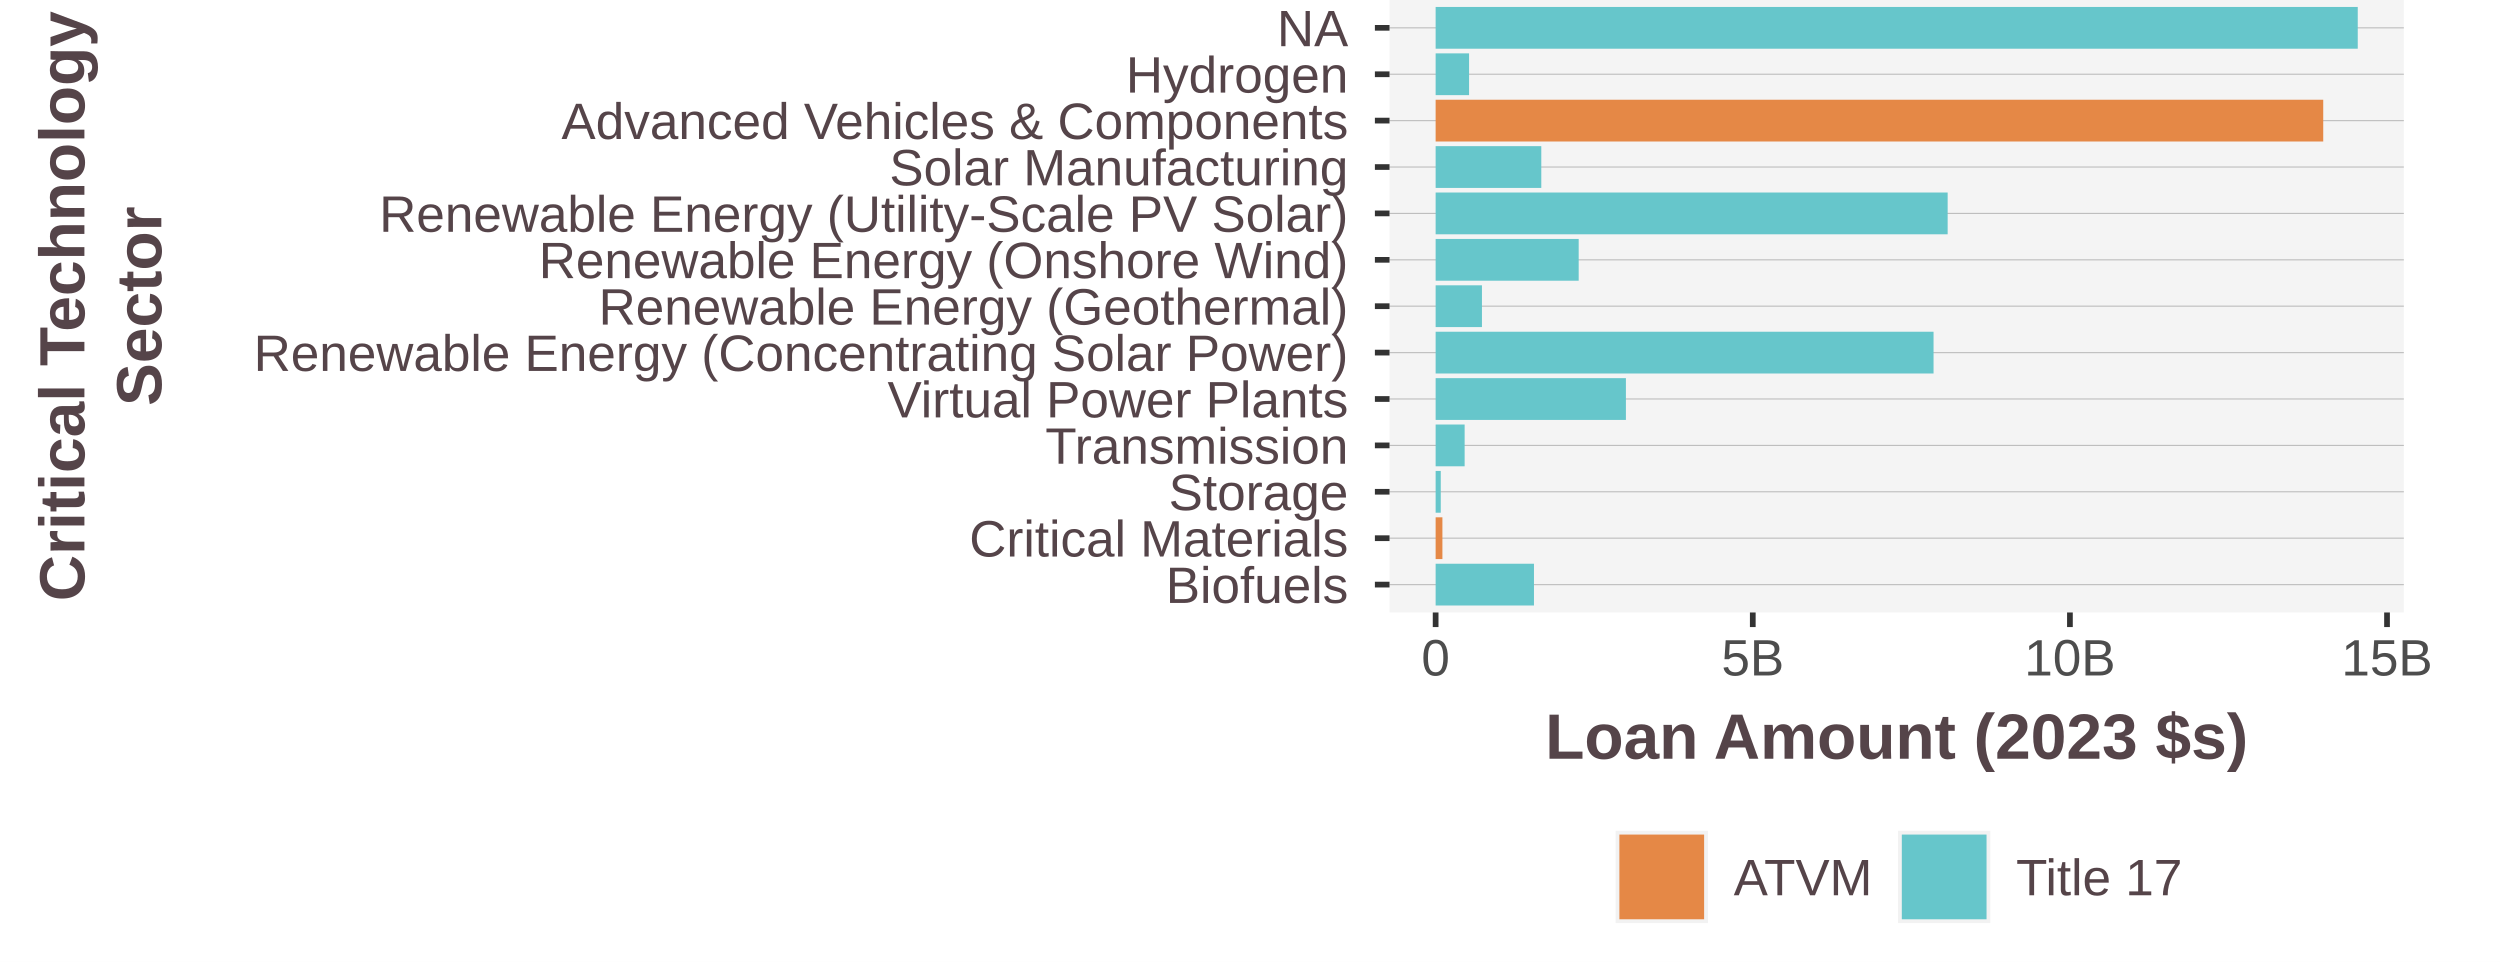
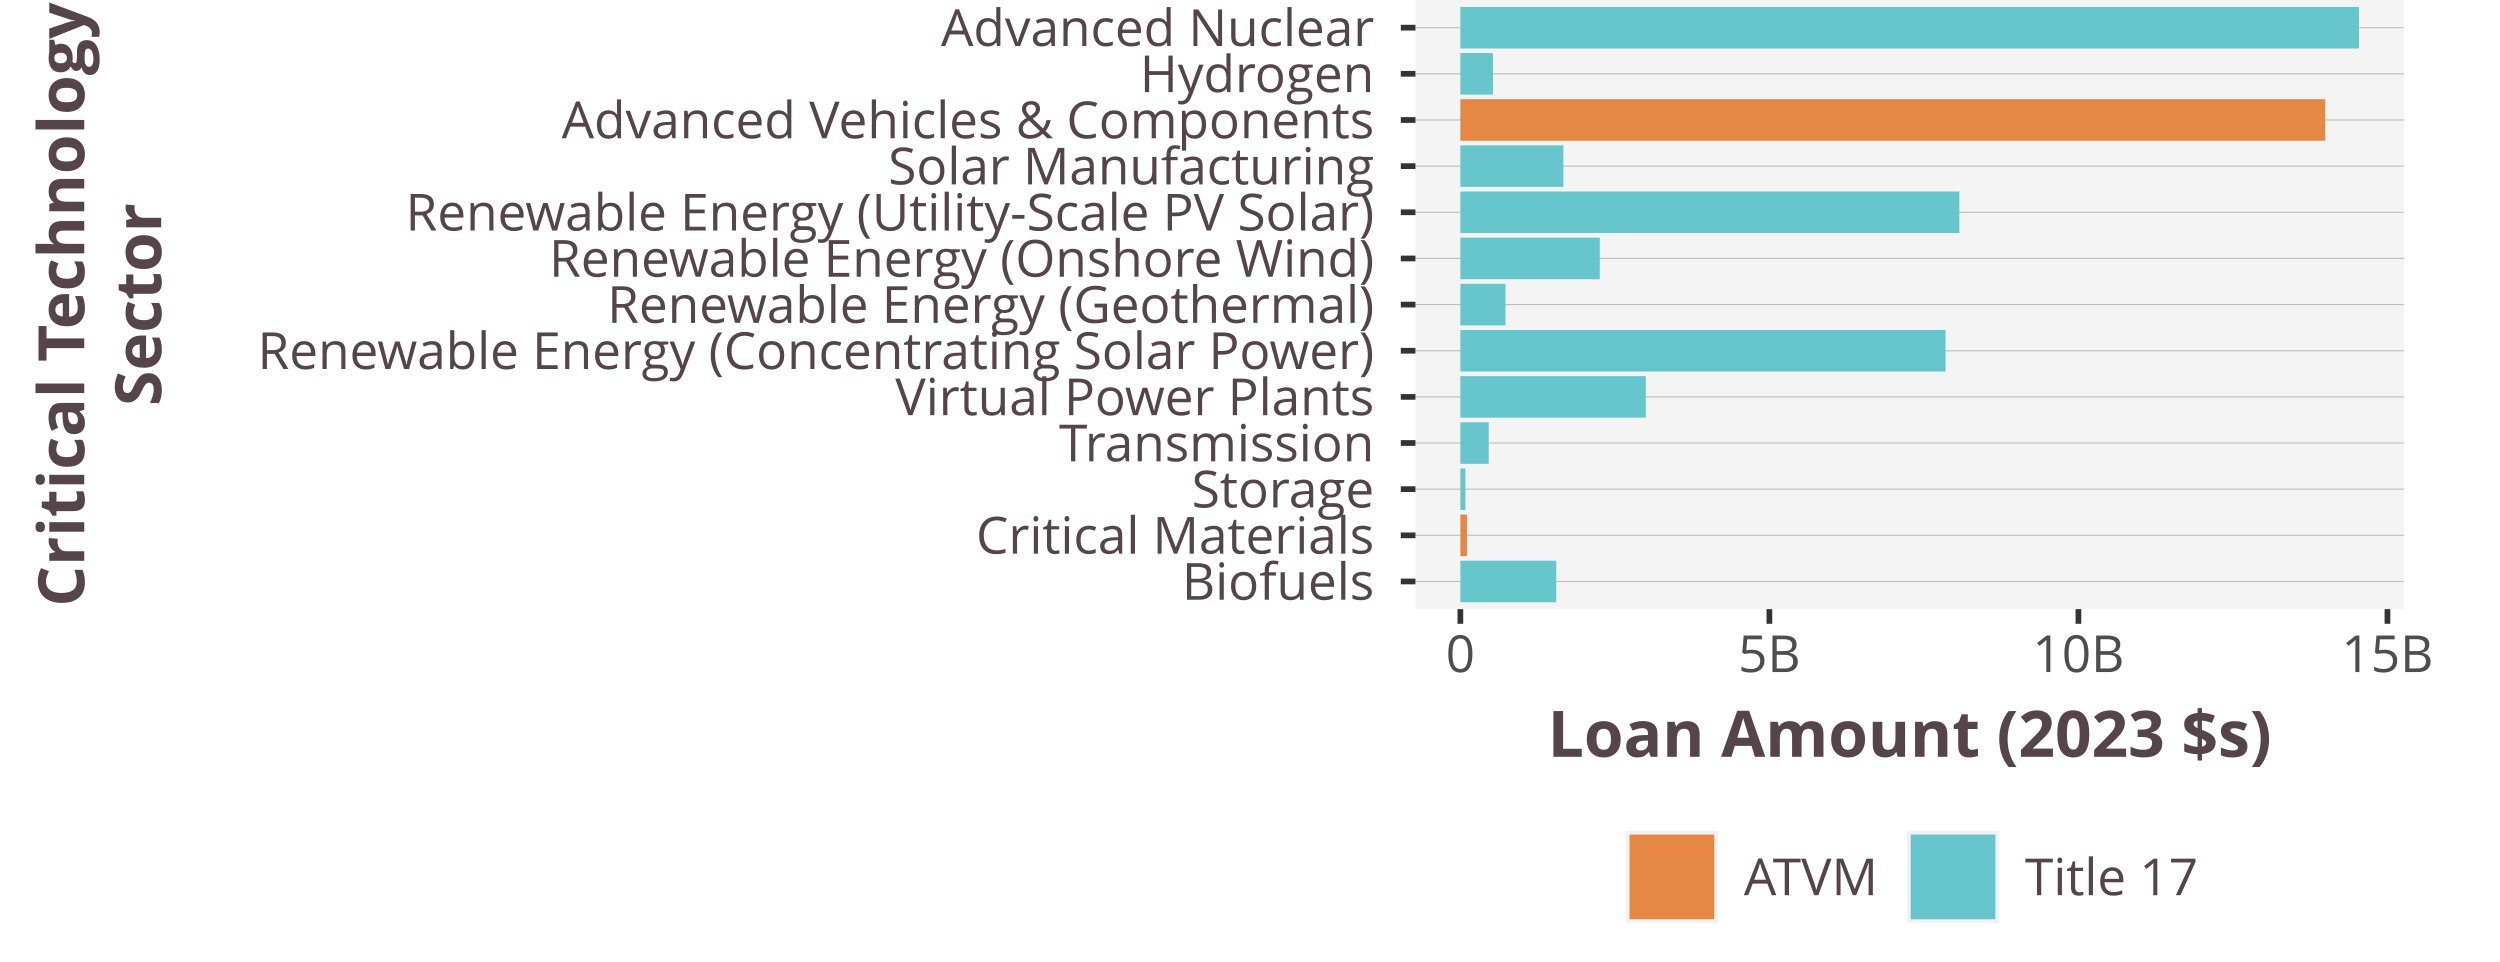
<svg xmlns="http://www.w3.org/2000/svg" class="svglite" width="468.00pt" height="180.00pt" viewBox="0 0 468.00 180.00">
  <defs>
    <style type="text/css">
    .svglite line, .svglite polyline, .svglite polygon, .svglite path, .svglite rect, .svglite circle {
      fill: none;
      stroke: #000000;
      stroke-linecap: round;
      stroke-linejoin: round;
      stroke-miterlimit: 10.00;
    }
    .svglite text {
      white-space: pre;
    }
  </style>
  </defs>
  <rect width="100%" height="100%" style="stroke: none; fill: #FFFFFF;" />
  <defs>
    <clipPath id="cpMC4wMHw0NjguMDB8MC4wMHwxODAuMDA=">
      <rect x="0.00" y="0.00" width="468.00" height="180.00" />
    </clipPath>
  </defs>
  <g clip-path="url(#cpMC4wMHw0NjguMDB8MC4wMHwxODAuMDA=)">
    <rect x="0.00" y="0.00" width="468.00" height="180.00" style="stroke-width: 1.07; stroke: #FFFFFF; fill: #FFFFFF;" />
  </g>
  <defs>
-     <clipPath id="cpMjYwLjEyfDQ1MC4wMHwwLjAwfDExNC42NQ==">
-       <rect x="260.12" y="0.00" width="189.88" height="114.65" />
+     <clipPath id="cpMjY0Ljk3fDQ1MC4wMHwwLjAwfDExNC4wMw==">
+       <rect x="264.97" y="0.00" width="185.03" height="114.03" />
    </clipPath>
  </defs>
-   <g clip-path="url(#cpMjYwLjEyfDQ1MC4wMHwwLjAwfDExNC42NQ==)">
-     <rect x="260.12" y="0.00" width="189.88" height="114.65" style="stroke-width: 1.07; stroke: none; fill: #F4F4F4;" />
-     <polyline points="260.12,109.44 450.00,109.44 " style="stroke-width: 0.21; stroke: #BEBEBE; stroke-linecap: butt;" />
-     <polyline points="260.12,100.75 450.00,100.75 " style="stroke-width: 0.21; stroke: #BEBEBE; stroke-linecap: butt;" />
-     <polyline points="260.12,92.06 450.00,92.06 " style="stroke-width: 0.21; stroke: #BEBEBE; stroke-linecap: butt;" />
-     <polyline points="260.12,83.38 450.00,83.38 " style="stroke-width: 0.21; stroke: #BEBEBE; stroke-linecap: butt;" />
-     <polyline points="260.12,74.69 450.00,74.69 " style="stroke-width: 0.21; stroke: #BEBEBE; stroke-linecap: butt;" />
-     <polyline points="260.12,66.01 450.00,66.01 " style="stroke-width: 0.21; stroke: #BEBEBE; stroke-linecap: butt;" />
-     <polyline points="260.12,57.32 450.00,57.32 " style="stroke-width: 0.21; stroke: #BEBEBE; stroke-linecap: butt;" />
-     <polyline points="260.12,48.64 450.00,48.64 " style="stroke-width: 0.21; stroke: #BEBEBE; stroke-linecap: butt;" />
-     <polyline points="260.12,39.95 450.00,39.95 " style="stroke-width: 0.21; stroke: #BEBEBE; stroke-linecap: butt;" />
-     <polyline points="260.12,31.27 450.00,31.27 " style="stroke-width: 0.21; stroke: #BEBEBE; stroke-linecap: butt;" />
-     <polyline points="260.12,22.58 450.00,22.58 " style="stroke-width: 0.21; stroke: #BEBEBE; stroke-linecap: butt;" />
-     <polyline points="260.12,13.90 450.00,13.90 " style="stroke-width: 0.21; stroke: #BEBEBE; stroke-linecap: butt;" />
-     <polyline points="260.12,5.21 450.00,5.21 " style="stroke-width: 0.21; stroke: #BEBEBE; stroke-linecap: butt;" />
-     <rect x="268.75" y="18.67" width="166.16" height="7.82" style="stroke-width: 1.07; stroke: none; stroke-linecap: butt; stroke-linejoin: miter; fill: #E58846;" />
-     <rect x="268.75" y="96.84" width="1.27" height="7.82" style="stroke-width: 1.07; stroke: none; stroke-linecap: butt; stroke-linejoin: miter; fill: #E58846;" />
-     <rect x="268.75" y="1.30" width="172.62" height="7.82" style="stroke-width: 1.07; stroke: none; stroke-linecap: butt; stroke-linejoin: miter; fill: #66C6CB;" />
-     <rect x="268.75" y="105.53" width="18.41" height="7.82" style="stroke-width: 1.07; stroke: none; stroke-linecap: butt; stroke-linejoin: miter; fill: #66C6CB;" />
-     <rect x="268.75" y="9.99" width="6.26" height="7.82" style="stroke-width: 1.07; stroke: none; stroke-linecap: butt; stroke-linejoin: miter; fill: #66C6CB;" />
-     <rect x="268.75" y="62.10" width="93.21" height="7.82" style="stroke-width: 1.07; stroke: none; stroke-linecap: butt; stroke-linejoin: miter; fill: #66C6CB;" />
-     <rect x="268.75" y="53.41" width="8.67" height="7.82" style="stroke-width: 1.07; stroke: none; stroke-linecap: butt; stroke-linejoin: miter; fill: #66C6CB;" />
-     <rect x="268.75" y="44.73" width="26.78" height="7.82" style="stroke-width: 1.07; stroke: none; stroke-linecap: butt; stroke-linejoin: miter; fill: #66C6CB;" />
-     <rect x="268.75" y="36.04" width="95.85" height="7.82" style="stroke-width: 1.07; stroke: none; stroke-linecap: butt; stroke-linejoin: miter; fill: #66C6CB;" />
-     <rect x="268.75" y="27.36" width="19.78" height="7.82" style="stroke-width: 1.07; stroke: none; stroke-linecap: butt; stroke-linejoin: miter; fill: #66C6CB;" />
-     <rect x="268.75" y="88.16" width="0.96" height="7.82" style="stroke-width: 1.07; stroke: none; stroke-linecap: butt; stroke-linejoin: miter; fill: #66C6CB;" />
-     <rect x="268.75" y="79.47" width="5.43" height="7.82" style="stroke-width: 1.07; stroke: none; stroke-linecap: butt; stroke-linejoin: miter; fill: #66C6CB;" />
-     <rect x="268.75" y="70.79" width="35.62" height="7.82" style="stroke-width: 1.07; stroke: none; stroke-linecap: butt; stroke-linejoin: miter; fill: #66C6CB;" />
+   <g clip-path="url(#cpMjY0Ljk3fDQ1MC4wMHwwLjAwfDExNC4wMw==)">
+     <rect x="264.97" y="0.00" width="185.03" height="114.03" style="stroke-width: 1.07; stroke: none; fill: #F4F4F4;" />
+     <polyline points="264.97,108.85 450.00,108.85 " style="stroke-width: 0.21; stroke: #BEBEBE; stroke-linecap: butt;" />
+     <polyline points="264.97,100.21 450.00,100.21 " style="stroke-width: 0.21; stroke: #BEBEBE; stroke-linecap: butt;" />
+     <polyline points="264.97,91.57 450.00,91.57 " style="stroke-width: 0.21; stroke: #BEBEBE; stroke-linecap: butt;" />
+     <polyline points="264.97,82.93 450.00,82.93 " style="stroke-width: 0.21; stroke: #BEBEBE; stroke-linecap: butt;" />
+     <polyline points="264.97,74.30 450.00,74.30 " style="stroke-width: 0.21; stroke: #BEBEBE; stroke-linecap: butt;" />
+     <polyline points="264.97,65.66 450.00,65.66 " style="stroke-width: 0.21; stroke: #BEBEBE; stroke-linecap: butt;" />
+     <polyline points="264.97,57.02 450.00,57.02 " style="stroke-width: 0.21; stroke: #BEBEBE; stroke-linecap: butt;" />
+     <polyline points="264.97,48.38 450.00,48.38 " style="stroke-width: 0.21; stroke: #BEBEBE; stroke-linecap: butt;" />
+     <polyline points="264.97,39.74 450.00,39.74 " style="stroke-width: 0.21; stroke: #BEBEBE; stroke-linecap: butt;" />
+     <polyline points="264.97,31.10 450.00,31.10 " style="stroke-width: 0.21; stroke: #BEBEBE; stroke-linecap: butt;" />
+     <polyline points="264.97,22.46 450.00,22.46 " style="stroke-width: 0.21; stroke: #BEBEBE; stroke-linecap: butt;" />
+     <polyline points="264.97,13.82 450.00,13.82 " style="stroke-width: 0.21; stroke: #BEBEBE; stroke-linecap: butt;" />
+     <polyline points="264.97,5.18 450.00,5.18 " style="stroke-width: 0.21; stroke: #BEBEBE; stroke-linecap: butt;" />
+     <rect x="273.38" y="18.57" width="161.91" height="7.78" style="stroke-width: 1.07; stroke: none; stroke-linecap: butt; stroke-linejoin: miter; fill: #E58846;" />
+     <rect x="273.38" y="96.32" width="1.23" height="7.78" style="stroke-width: 1.07; stroke: none; stroke-linecap: butt; stroke-linejoin: miter; fill: #E58846;" />
+     <rect x="273.38" y="1.30" width="168.21" height="7.78" style="stroke-width: 1.07; stroke: none; stroke-linecap: butt; stroke-linejoin: miter; fill: #66C6CB;" />
+     <rect x="273.38" y="104.96" width="17.94" height="7.78" style="stroke-width: 1.07; stroke: none; stroke-linecap: butt; stroke-linejoin: miter; fill: #66C6CB;" />
+     <rect x="273.38" y="9.93" width="6.10" height="7.78" style="stroke-width: 1.07; stroke: none; stroke-linecap: butt; stroke-linejoin: miter; fill: #66C6CB;" />
+     <rect x="273.38" y="61.77" width="90.83" height="7.78" style="stroke-width: 1.07; stroke: none; stroke-linecap: butt; stroke-linejoin: miter; fill: #66C6CB;" />
+     <rect x="273.38" y="53.13" width="8.44" height="7.78" style="stroke-width: 1.07; stroke: none; stroke-linecap: butt; stroke-linejoin: miter; fill: #66C6CB;" />
+     <rect x="273.38" y="44.49" width="26.10" height="7.78" style="stroke-width: 1.07; stroke: none; stroke-linecap: butt; stroke-linejoin: miter; fill: #66C6CB;" />
+     <rect x="273.38" y="35.85" width="93.41" height="7.78" style="stroke-width: 1.07; stroke: none; stroke-linecap: butt; stroke-linejoin: miter; fill: #66C6CB;" />
+     <rect x="273.38" y="27.21" width="19.28" height="7.78" style="stroke-width: 1.07; stroke: none; stroke-linecap: butt; stroke-linejoin: miter; fill: #66C6CB;" />
+     <rect x="273.38" y="87.69" width="0.94" height="7.78" style="stroke-width: 1.07; stroke: none; stroke-linecap: butt; stroke-linejoin: miter; fill: #66C6CB;" />
+     <rect x="273.38" y="79.05" width="5.30" height="7.78" style="stroke-width: 1.07; stroke: none; stroke-linecap: butt; stroke-linejoin: miter; fill: #66C6CB;" />
+     <rect x="273.38" y="70.41" width="34.71" height="7.78" style="stroke-width: 1.07; stroke: none; stroke-linecap: butt; stroke-linejoin: miter; fill: #66C6CB;" />
  </g>
  <g clip-path="url(#cpMC4wMHw0NjguMDB8MC4wMHwxODAuMDA=)">
-     <text x="252.40" y="112.87" text-anchor="end" style="font-size: 9.60px;fill: #554449; font-family: &quot;Arial&quot;;" textLength="34.12px" lengthAdjust="spacingAndGlyphs">Biofuels</text>
-     <text x="252.40" y="104.18" text-anchor="end" style="font-size: 9.60px;fill: #554449; font-family: &quot;Arial&quot;;" textLength="70.89px" lengthAdjust="spacingAndGlyphs">Critical Materials</text>
-     <text x="252.40" y="95.50" text-anchor="end" style="font-size: 9.60px;fill: #554449; font-family: &quot;Arial&quot;;" textLength="33.60px" lengthAdjust="spacingAndGlyphs">Storage</text>
-     <text x="252.40" y="86.81" text-anchor="end" style="font-size: 9.60px;fill: #554449; font-family: &quot;Arial&quot;;" textLength="56.69px" lengthAdjust="spacingAndGlyphs">Transmission</text>
-     <text x="252.40" y="78.13" text-anchor="end" style="font-size: 9.60px;fill: #554449; font-family: &quot;Arial&quot;;" textLength="86.18px" lengthAdjust="spacingAndGlyphs">Virtual Power Plants</text>
-     <text x="252.40" y="69.44" text-anchor="end" style="font-size: 9.60px;fill: #554449; font-family: &quot;Arial&quot;;" textLength="204.74px" lengthAdjust="spacingAndGlyphs">Renewable Energy (Concentrating Solar Power)</text>
-     <text x="252.40" y="60.76" text-anchor="end" style="font-size: 9.60px;fill: #554449; font-family: &quot;Arial&quot;;" textLength="140.23px" lengthAdjust="spacingAndGlyphs">Renewable Energy (Geothermal)</text>
-     <text x="252.40" y="52.07" text-anchor="end" style="font-size: 9.60px;fill: #554449; font-family: &quot;Arial&quot;;" textLength="151.42px" lengthAdjust="spacingAndGlyphs">Renewable Energy (Onshore Wind)</text>
-     <text x="252.40" y="43.39" text-anchor="end" style="font-size: 9.60px;fill: #554449; font-family: &quot;Arial&quot;;" textLength="181.25px" lengthAdjust="spacingAndGlyphs">Renewable Energy (Utility-Scale PV Solar)</text>
-     <text x="252.40" y="34.70" text-anchor="end" style="font-size: 9.60px;fill: #554449; font-family: &quot;Arial&quot;;" textLength="85.85px" lengthAdjust="spacingAndGlyphs">Solar Manufacturing</text>
-     <text x="252.40" y="26.02" text-anchor="end" style="font-size: 9.60px;fill: #554449; font-family: &quot;Arial&quot;;" textLength="147.15px" lengthAdjust="spacingAndGlyphs">Advanced Vehicles &amp; Components</text>
-     <text x="252.40" y="17.33" text-anchor="end" style="font-size: 9.60px;fill: #554449; font-family: &quot;Arial&quot;;" textLength="41.59px" lengthAdjust="spacingAndGlyphs">Hydrogen</text>
-     <text x="252.40" y="8.65" text-anchor="end" style="font-size: 9.60px;fill: #554449; font-family: &quot;Arial&quot;;" textLength="13.32px" lengthAdjust="spacingAndGlyphs">NA</text>
-     <polyline points="257.38,109.44 260.12,109.44 " style="stroke-width: 1.07; stroke: #333333; stroke-linecap: butt;" />
-     <polyline points="257.38,100.75 260.12,100.75 " style="stroke-width: 1.07; stroke: #333333; stroke-linecap: butt;" />
-     <polyline points="257.38,92.06 260.12,92.06 " style="stroke-width: 1.07; stroke: #333333; stroke-linecap: butt;" />
-     <polyline points="257.38,83.38 260.12,83.38 " style="stroke-width: 1.07; stroke: #333333; stroke-linecap: butt;" />
-     <polyline points="257.38,74.69 260.12,74.69 " style="stroke-width: 1.07; stroke: #333333; stroke-linecap: butt;" />
-     <polyline points="257.38,66.01 260.12,66.01 " style="stroke-width: 1.07; stroke: #333333; stroke-linecap: butt;" />
-     <polyline points="257.38,57.32 260.12,57.32 " style="stroke-width: 1.07; stroke: #333333; stroke-linecap: butt;" />
-     <polyline points="257.38,48.64 260.12,48.64 " style="stroke-width: 1.07; stroke: #333333; stroke-linecap: butt;" />
-     <polyline points="257.38,39.95 260.12,39.95 " style="stroke-width: 1.07; stroke: #333333; stroke-linecap: butt;" />
-     <polyline points="257.38,31.27 260.12,31.27 " style="stroke-width: 1.07; stroke: #333333; stroke-linecap: butt;" />
-     <polyline points="257.38,22.58 260.12,22.58 " style="stroke-width: 1.07; stroke: #333333; stroke-linecap: butt;" />
-     <polyline points="257.38,13.90 260.12,13.90 " style="stroke-width: 1.07; stroke: #333333; stroke-linecap: butt;" />
-     <polyline points="257.38,5.21 260.12,5.21 " style="stroke-width: 1.07; stroke: #333333; stroke-linecap: butt;" />
-     <polyline points="268.75,117.39 268.75,114.65 " style="stroke-width: 1.07; stroke: #333333; stroke-linecap: butt;" />
-     <polyline points="328.12,117.39 328.12,114.65 " style="stroke-width: 1.07; stroke: #333333; stroke-linecap: butt;" />
-     <polyline points="387.49,117.39 387.49,114.65 " style="stroke-width: 1.07; stroke: #333333; stroke-linecap: butt;" />
-     <polyline points="446.85,117.39 446.85,114.65 " style="stroke-width: 1.07; stroke: #333333; stroke-linecap: butt;" />
-     <text x="268.75" y="126.45" text-anchor="middle" style="font-size: 9.60px;fill: #4D4D4D; font-family: &quot;Arial&quot;;" textLength="5.34px" lengthAdjust="spacingAndGlyphs">0</text>
-     <text x="328.12" y="126.45" text-anchor="middle" style="font-size: 9.60px;fill: #4D4D4D; font-family: &quot;Arial&quot;;" textLength="11.73px" lengthAdjust="spacingAndGlyphs">5B</text>
-     <text x="387.49" y="126.45" text-anchor="middle" style="font-size: 9.60px;fill: #4D4D4D; font-family: &quot;Arial&quot;;" textLength="17.06px" lengthAdjust="spacingAndGlyphs">10B</text>
-     <text x="446.85" y="126.45" text-anchor="middle" style="font-size: 9.60px;fill: #4D4D4D; font-family: &quot;Arial&quot;;" textLength="17.06px" lengthAdjust="spacingAndGlyphs">15B</text>
-     <text x="355.06" y="142.04" text-anchor="middle" style="font-size: 12.00px; font-weight: bold;fill: #554449; font-family: &quot;Arial&quot;;" textLength="131.58px" lengthAdjust="spacingAndGlyphs">Loan Amount (2023 $s)</text>
-     <text transform="translate(15.80,57.32) rotate(-90)" text-anchor="middle" style="font-size: 12.00px; font-weight: bold;fill: #554449; font-family: &quot;Arial&quot;;" textLength="110.46px" lengthAdjust="spacingAndGlyphs">Critical Technology</text>
-     <text transform="translate(30.20,57.32) rotate(-90)" text-anchor="middle" style="font-size: 12.00px; font-weight: bold;fill: #554449; font-family: &quot;Arial&quot;;" textLength="37.35px" lengthAdjust="spacingAndGlyphs">Sector</text>
-     <rect x="299.61" y="155.52" width="110.90" height="17.28" style="stroke-width: 1.07; stroke: none; fill: #FFFFFF;" />
-     <rect x="302.45" y="155.52" width="17.28" height="17.28" style="stroke-width: 1.07; stroke: none; fill: #F2F2F2;" />
-     <rect x="303.15" y="156.23" width="15.86" height="15.86" style="stroke-width: 1.07; stroke: none; stroke-linecap: butt; stroke-linejoin: miter; fill: #E58846;" />
-     <rect x="355.31" y="155.52" width="17.28" height="17.28" style="stroke-width: 1.07; stroke: none; fill: #F2F2F2;" />
-     <rect x="356.02" y="156.23" width="15.86" height="15.86" style="stroke-width: 1.07; stroke: none; stroke-linecap: butt; stroke-linejoin: miter; fill: #66C6CB;" />
-     <text x="324.55" y="167.59" style="font-size: 9.60px;fill: #554449; font-family: &quot;Arial&quot;;" textLength="25.93px" lengthAdjust="spacingAndGlyphs">ATVM</text>
-     <text x="377.41" y="167.59" style="font-size: 9.60px;fill: #554449; font-family: &quot;Arial&quot;;" textLength="31.10px" lengthAdjust="spacingAndGlyphs">Title 17</text>
+     <text x="257.25" y="112.27" text-anchor="end" style="font-size: 9.60px;fill: #554449; font-family: &quot;Open Sans&quot;;" textLength="35.86px" lengthAdjust="spacingAndGlyphs">Biofuels</text>
+     <text x="257.25" y="103.64" text-anchor="end" style="font-size: 9.60px;fill: #554449; font-family: &quot;Open Sans&quot;;" textLength="74.46px" lengthAdjust="spacingAndGlyphs">Critical Materials</text>
+     <text x="257.25" y="95.00" text-anchor="end" style="font-size: 9.60px;fill: #554449; font-family: &quot;Open Sans&quot;;" textLength="34.28px" lengthAdjust="spacingAndGlyphs">Storage</text>
+     <text x="257.25" y="86.36" text-anchor="end" style="font-size: 9.60px;fill: #554449; font-family: &quot;Open Sans&quot;;" textLength="59.49px" lengthAdjust="spacingAndGlyphs">Transmission</text>
+     <text x="257.25" y="77.72" text-anchor="end" style="font-size: 9.60px;fill: #554449; font-family: &quot;Open Sans&quot;;" textLength="89.74px" lengthAdjust="spacingAndGlyphs">Virtual Power Plants</text>
+     <text x="257.25" y="69.08" text-anchor="end" style="font-size: 9.60px;fill: #554449; font-family: &quot;Open Sans&quot;;" textLength="209.25px" lengthAdjust="spacingAndGlyphs">Renewable Energy (Concentrating Solar Power)</text>
+     <text x="257.25" y="60.44" text-anchor="end" style="font-size: 9.60px;fill: #554449; font-family: &quot;Open Sans&quot;;" textLength="143.52px" lengthAdjust="spacingAndGlyphs">Renewable Energy (Geothermal)</text>
+     <text x="257.25" y="51.80" text-anchor="end" style="font-size: 9.60px;fill: #554449; font-family: &quot;Open Sans&quot;;" textLength="154.55px" lengthAdjust="spacingAndGlyphs">Renewable Energy (Onshore Wind)</text>
+     <text x="257.25" y="43.16" text-anchor="end" style="font-size: 9.60px;fill: #554449; font-family: &quot;Open Sans&quot;;" textLength="181.28px" lengthAdjust="spacingAndGlyphs">Renewable Energy (Utility-Scale PV Solar)</text>
+     <text x="257.25" y="34.52" text-anchor="end" style="font-size: 9.60px;fill: #554449; font-family: &quot;Open Sans&quot;;" textLength="90.77px" lengthAdjust="spacingAndGlyphs">Solar Manufacturing</text>
+     <text x="257.25" y="25.88" text-anchor="end" style="font-size: 9.60px;fill: #554449; font-family: &quot;Open Sans&quot;;" textLength="152.07px" lengthAdjust="spacingAndGlyphs">Advanced Vehicles &amp; Components</text>
+     <text x="257.25" y="17.25" text-anchor="end" style="font-size: 9.60px;fill: #554449; font-family: &quot;Open Sans&quot;;" textLength="43.90px" lengthAdjust="spacingAndGlyphs">Hydrogen</text>
+     <text x="257.25" y="8.61" text-anchor="end" style="font-size: 9.60px;fill: #554449; font-family: &quot;Open Sans&quot;;" textLength="81.01px" lengthAdjust="spacingAndGlyphs">Advanced Nuclear</text>
+     <polyline points="262.23,108.85 264.97,108.85 " style="stroke-width: 1.07; stroke: #333333; stroke-linecap: butt;" />
+     <polyline points="262.23,100.21 264.97,100.21 " style="stroke-width: 1.07; stroke: #333333; stroke-linecap: butt;" />
+     <polyline points="262.23,91.57 264.97,91.57 " style="stroke-width: 1.07; stroke: #333333; stroke-linecap: butt;" />
+     <polyline points="262.23,82.93 264.97,82.93 " style="stroke-width: 1.07; stroke: #333333; stroke-linecap: butt;" />
+     <polyline points="262.23,74.30 264.97,74.30 " style="stroke-width: 1.07; stroke: #333333; stroke-linecap: butt;" />
+     <polyline points="262.23,65.66 264.97,65.66 " style="stroke-width: 1.07; stroke: #333333; stroke-linecap: butt;" />
+     <polyline points="262.23,57.02 264.97,57.02 " style="stroke-width: 1.07; stroke: #333333; stroke-linecap: butt;" />
+     <polyline points="262.23,48.38 264.97,48.38 " style="stroke-width: 1.07; stroke: #333333; stroke-linecap: butt;" />
+     <polyline points="262.23,39.74 264.97,39.74 " style="stroke-width: 1.07; stroke: #333333; stroke-linecap: butt;" />
+     <polyline points="262.23,31.10 264.97,31.10 " style="stroke-width: 1.07; stroke: #333333; stroke-linecap: butt;" />
+     <polyline points="262.23,22.46 264.97,22.46 " style="stroke-width: 1.07; stroke: #333333; stroke-linecap: butt;" />
+     <polyline points="262.23,13.82 264.97,13.82 " style="stroke-width: 1.07; stroke: #333333; stroke-linecap: butt;" />
+     <polyline points="262.23,5.18 264.97,5.18 " style="stroke-width: 1.07; stroke: #333333; stroke-linecap: butt;" />
+     <polyline points="273.38,116.77 273.38,114.03 " style="stroke-width: 1.07; stroke: #333333; stroke-linecap: butt;" />
+     <polyline points="331.23,116.77 331.23,114.03 " style="stroke-width: 1.07; stroke: #333333; stroke-linecap: butt;" />
+     <polyline points="389.08,116.77 389.08,114.03 " style="stroke-width: 1.07; stroke: #333333; stroke-linecap: butt;" />
+     <polyline points="446.93,116.77 446.93,114.03 " style="stroke-width: 1.07; stroke: #333333; stroke-linecap: butt;" />
+     <text x="273.38" y="125.81" text-anchor="middle" style="font-size: 9.60px;fill: #4D4D4D; font-family: &quot;Open Sans&quot;;" textLength="5.49px" lengthAdjust="spacingAndGlyphs">0</text>
+     <text x="331.23" y="125.81" text-anchor="middle" style="font-size: 9.60px;fill: #4D4D4D; font-family: &quot;Open Sans&quot;;" textLength="11.68px" lengthAdjust="spacingAndGlyphs">5B</text>
+     <text x="389.08" y="125.81" text-anchor="middle" style="font-size: 9.60px;fill: #4D4D4D; font-family: &quot;Open Sans&quot;;" textLength="17.16px" lengthAdjust="spacingAndGlyphs">10B</text>
+     <text x="446.93" y="125.81" text-anchor="middle" style="font-size: 9.60px;fill: #4D4D4D; font-family: &quot;Open Sans&quot;;" textLength="17.16px" lengthAdjust="spacingAndGlyphs">15B</text>
+     <text x="357.48" y="141.67" text-anchor="middle" style="font-size: 12.00px; font-weight: bold;fill: #554449; font-family: &quot;Open Sans&quot;;" textLength="135.61px" lengthAdjust="spacingAndGlyphs">Loan Amount (2023 $s)</text>
+     <text transform="translate(15.77,57.02) rotate(-90)" text-anchor="middle" style="font-size: 12.00px; font-weight: bold;fill: #554449; font-family: &quot;Open Sans&quot;;" textLength="113.97px" lengthAdjust="spacingAndGlyphs">Critical Technology</text>
+     <text transform="translate(30.17,57.02) rotate(-90)" text-anchor="middle" style="font-size: 12.00px; font-weight: bold;fill: #554449; font-family: &quot;Open Sans&quot;;" textLength="37.97px" lengthAdjust="spacingAndGlyphs">Sector</text>
+     <rect x="301.51" y="155.52" width="111.95" height="17.28" style="stroke-width: 1.07; stroke: none; fill: #FFFFFF;" />
+     <rect x="304.34" y="155.52" width="17.28" height="17.28" style="stroke-width: 1.07; stroke: none; fill: #F2F2F2;" />
+     <rect x="305.05" y="156.23" width="15.86" height="15.86" style="stroke-width: 1.07; stroke: none; stroke-linecap: butt; stroke-linejoin: miter; fill: #E58846;" />
+     <rect x="356.97" y="155.52" width="17.28" height="17.28" style="stroke-width: 1.07; stroke: none; fill: #F2F2F2;" />
+     <rect x="357.68" y="156.23" width="15.86" height="15.86" style="stroke-width: 1.07; stroke: none; stroke-linecap: butt; stroke-linejoin: miter; fill: #66C6CB;" />
+     <text x="326.45" y="167.58" style="font-size: 9.60px;fill: #554449; font-family: &quot;Open Sans&quot;;" textLength="25.69px" lengthAdjust="spacingAndGlyphs">ATVM</text>
+     <text x="379.07" y="167.58" style="font-size: 9.60px;fill: #554449; font-family: &quot;Open Sans&quot;;" textLength="32.39px" lengthAdjust="spacingAndGlyphs">Title 17</text>
  </g>
</svg>
